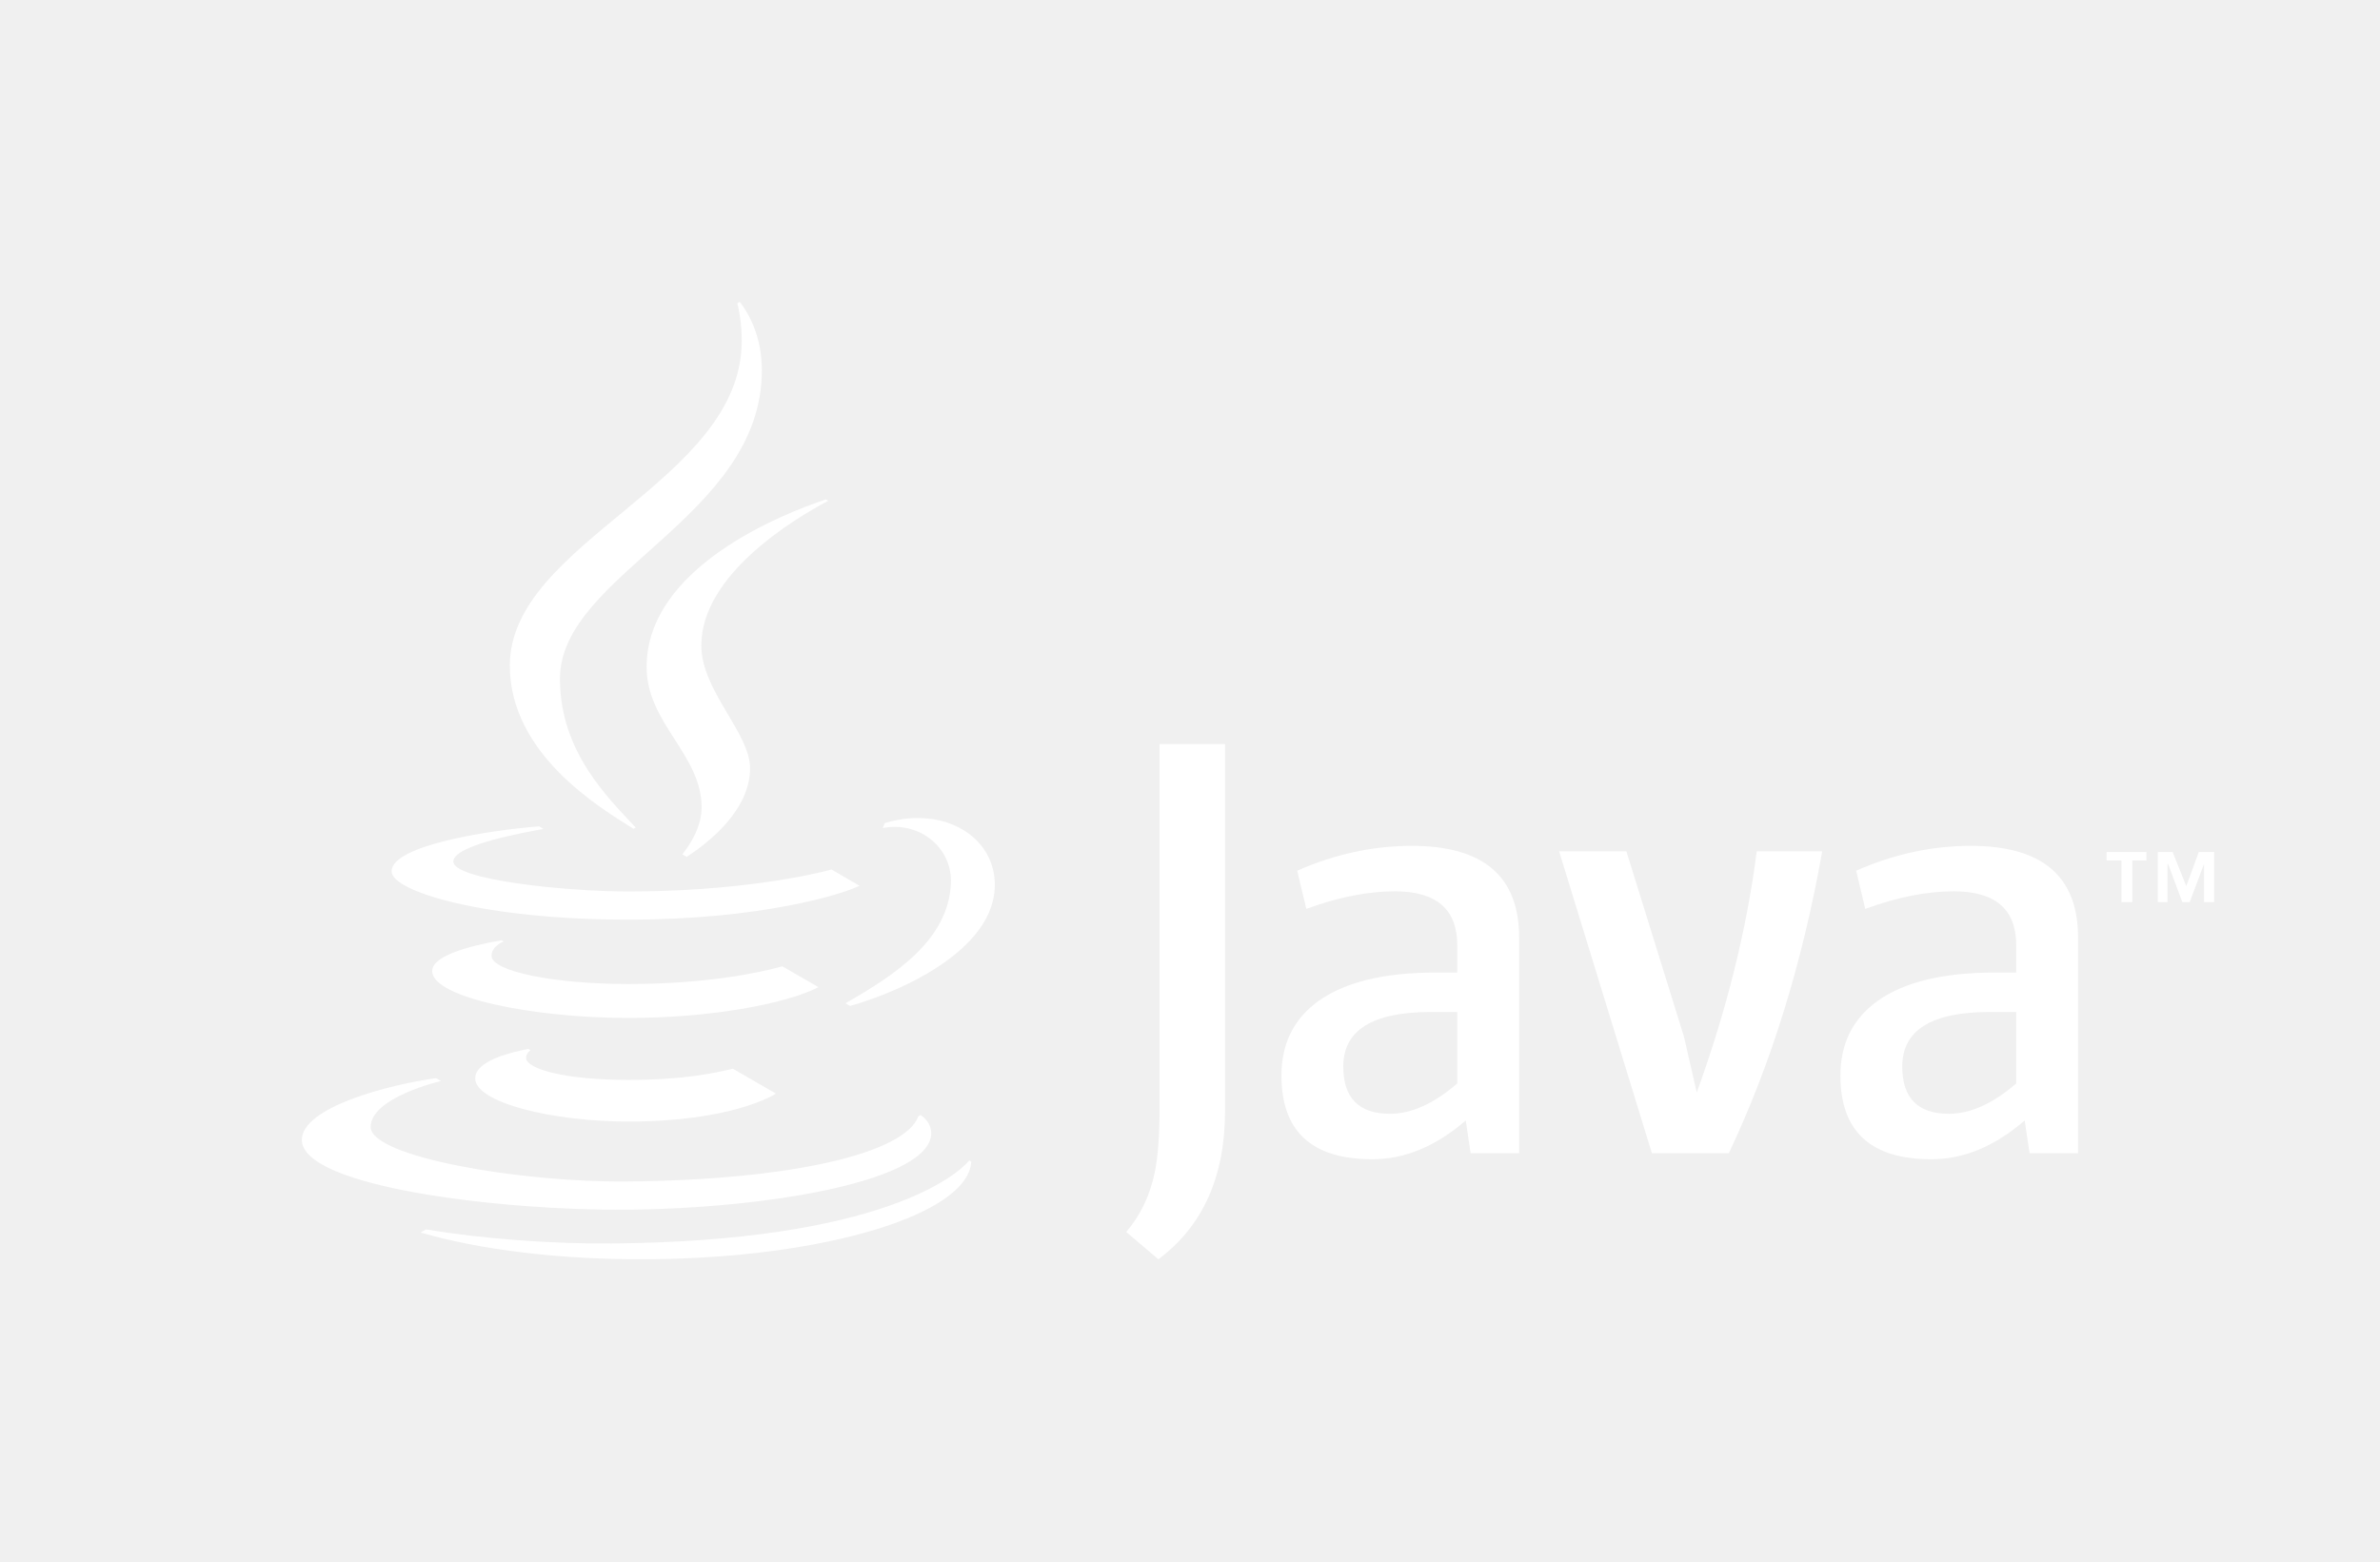
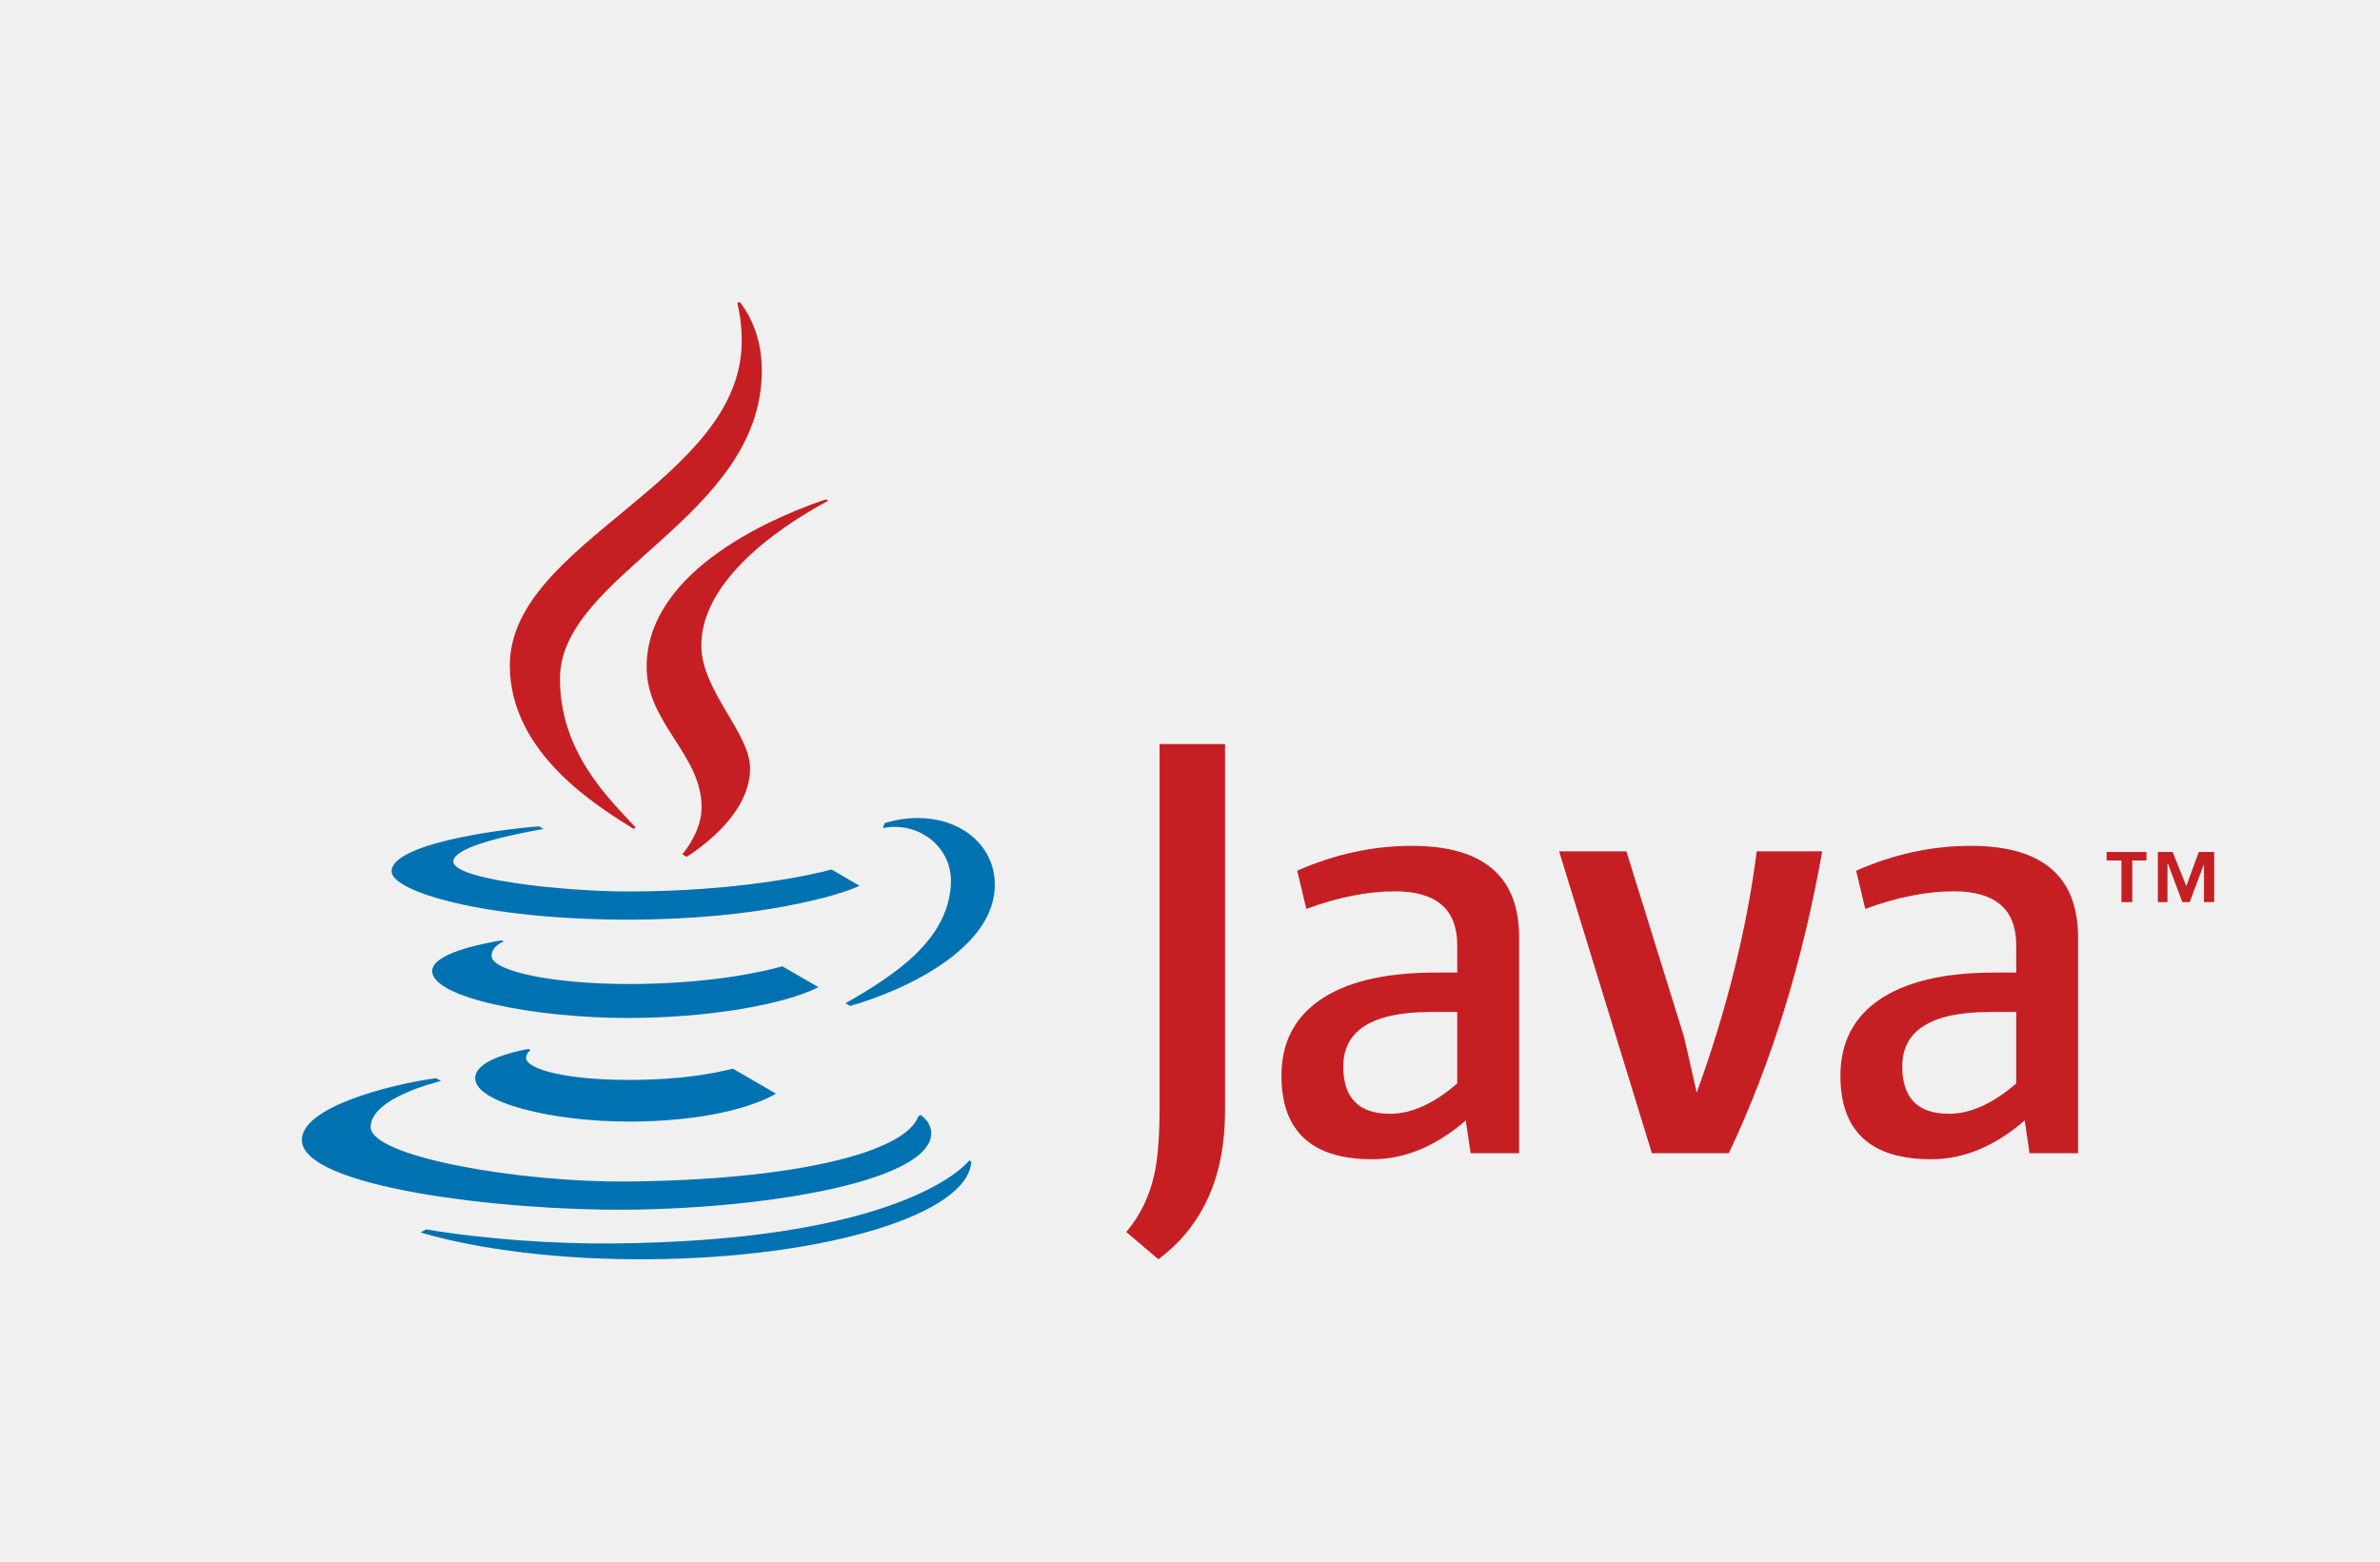
<svg xmlns="http://www.w3.org/2000/svg" height="109.88" width="167.493" xml:space="preserve">
-   <path style="fill:#fff;fill-opacity:1;fill-rule:evenodd;stroke:none" d="M1064.22 252.145v37.753h-13.77c-30.92 0-46.39-9.589-46.39-28.789 0-16.64 8.2-24.961 24.63-24.961 11.31 0 23.14 5.332 35.53 15.997zm32.63-36.797h-25.6l-2.56 17.285c-15.78-13.672-32.21-20.488-49.28-20.488-31.992 0-47.988 14.722-47.988 44.16 0 16.851 6.504 29.961 19.512 39.351 14.086 10.039 34.666 15.039 61.756 15.039h11.53v14.418c0 18.985-11 28.477-32.97 28.477-14.3 0-29.87-3.106-46.723-9.277l-4.785 20.156c19.824 8.75 39.998 13.125 60.468 13.125 37.76 0 56.64-16.114 56.64-48.321zM961.813 374.699c-10.45-58.883-26.875-111.988-49.278-159.351H871.91l-48.965 159.351h35.508l30.41-97.91 6.719-29.449c15.781 43.515 26.348 85.976 31.68 127.359zM769.176 252.145v37.753h-13.75c-30.938 0-46.406-9.589-46.406-28.789 0-16.64 8.222-24.961 24.648-24.961 11.309 0 23.145 5.332 35.508 15.997zm32.656-36.797h-25.605l-2.559 17.285c-15.801-13.672-32.227-20.488-49.277-20.488-32.012 0-48.008 14.722-48.008 44.16 0 16.851 6.504 29.961 19.512 39.351 14.082 10.039 34.668 15.039 61.777 15.039h11.504v14.418c0 18.985-10.977 28.477-32.949 28.477-14.297 0-29.864-3.106-46.719-9.277l-4.805 20.156c19.844 8.75 40 13.125 60.488 13.125 37.754 0 56.641-16.114 56.641-48.321zm-155.215 22.398c0-34.762-11.738-60.918-35.195-78.394l-16.961 14.39c7.461 8.75 12.48 19.203 15.035 31.371 1.711 8.321 2.563 19.825 2.563 34.547v191.688h34.558zm473.123 110.156h5.73v21.977h7.48v4.488h-21.02v-4.488h7.81zm43.58 0h5.39v26.465h-8.13l-6.6-18.047-7.21 18.047h-7.81v-26.465h5.1v20.137h.31l7.52-20.137h3.91l7.52 20.137v-20.137" transform="matrix(.13333 0 0 -.13333 0 109.88)" />
-   <path style="fill:#fff;fill-opacity:1;fill-rule:nonzero;stroke:none" d="M412.949 314c-12.554-3.555-40.832-9.352-81.269-9.352-39.684 0-72.11 6.793-72.211 14.793-.067 5.321 6.367 7.641 6.367 7.641l-1.145.664c-19.003-3.359-36.656-8.551-36.554-16.324.176-14.106 54.117-24.699 103.465-24.699 41.953 0 82.246 7.039 100.421 16.261zM278.84 270.391c-8.813-1.754-28.02-6.164-28.02-15.504 0-12.938 41.094-22.848 80.766-22.848 54.59 0 76.949 14.047 77.961 14.774l-22.699 13.132c-9.653-2.3-25.918-5.914-55.207-5.914-32.688 0-53.985 5.598-53.985 11.727 0 1.301.813 2.844 2.328 3.972zm223.074 87.054c-1.527-29.297-28.594-47.539-55.648-62.953l2.453-1.414c28.867 8.121 80.375 31.77 76.117 68.121-2.121 18.129-18.691 31.082-40.293 31.082-6.727 0-12.711-1.187-17.563-2.664l-.015-.047-1.024-2.578c19.321 3.781 36.977-10.328 35.973-29.547zM330.84 185.516c75.937.66 160.902 15.523 160.683 40.504-.039 4.527-2.988 7.628-5.55 9.503l-1.246-.714c-7.02-19.352-66.356-33.649-154.016-34.414-56.563-.493-134.914 13.058-135.051 28.718-.137 15.7 37.117 24.328 37.117 24.328l-2.632 1.504c-24.965-3.437-70.965-15.394-70.813-32.656.219-24.957 105.938-37.348 171.508-36.773zm-7.899-17.836c-30.183-.266-67.039 2.234-98.043 7.445l-2.871-1.652c30.883-9.055 73.879-14.524 121.125-14.114 92.786.813 168.012 23.821 169.5 51.512l-1.074.625c-6.219-7.59-46.351-42.574-188.637-43.816zM206.703 364.125c0 13.996 53.09 21.848 77.809 23.75l2.359-1.363c-9.496-1.727-47.594-8.446-47.594-17.211 0-9.543 58.434-15.797 92.352-15.797 57.609 0 96.769 8.719 107.301 11.594l14.734-8.575c-10.09-4.941-53.41-17.89-122.031-17.89-76.266 0-124.93 14.922-124.93 25.492" transform="matrix(.13333 0 0 -.13333 0 109.88)" />
-   <path style="fill:#fff;fill-opacity:1;fill-rule:nonzero;stroke:none" d="m437.172 559.75-1.277.73c-23.196-7.769-94.59-35.949-94.59-88.492 0-29.718 29.019-46.175 29.019-74.043 0-9.941-5.613-19.261-10.183-24.832l2.297-1.328c12.078 7.852 33.464 24.852 33.464 46.801 0 18.586-25.726 40.918-25.726 64.809 0 37.644 49.637 67.179 66.996 76.355zm-35.047 68.867c0-77.765-106.57-107.523-106.57-162.812 0-38.813 25.738-63.153 39.976-78.539l-1.156-.668c-17.977 11.246-65.277 39.507-65.277 86.191 0 65.539 122.406 96.856 122.406 171.301 0 9.16-1.356 16.18-2.305 19.969l1.239.714c3.878-4.875 11.687-17.062 11.687-36.156" transform="matrix(.13333 0 0 -.13333 0 109.88)" />
+   <path style="fill:#c51f24;fill-opacity:1;fill-rule:evenodd;stroke:none" d="M1064.22 252.145v37.753h-13.77c-30.92 0-46.39-9.589-46.39-28.789 0-16.64 8.2-24.961 24.63-24.961 11.31 0 23.14 5.332 35.53 15.997zm32.63-36.797h-25.6l-2.56 17.285c-15.78-13.672-32.21-20.488-49.28-20.488-31.992 0-47.988 14.722-47.988 44.16 0 16.851 6.504 29.961 19.512 39.351 14.086 10.039 34.666 15.039 61.756 15.039h11.53v14.418c0 18.985-11 28.477-32.97 28.477-14.3 0-29.87-3.106-46.723-9.277l-4.785 20.156c19.824 8.75 39.998 13.125 60.468 13.125 37.76 0 56.64-16.114 56.64-48.321zM961.813 374.699c-10.45-58.883-26.875-111.988-49.278-159.351H871.91l-48.965 159.351h35.508l30.41-97.91 6.719-29.449c15.781 43.515 26.348 85.976 31.68 127.359zM769.176 252.145v37.753h-13.75c-30.938 0-46.406-9.589-46.406-28.789 0-16.64 8.222-24.961 24.648-24.961 11.309 0 23.145 5.332 35.508 15.997zm32.656-36.797h-25.605l-2.559 17.285c-15.801-13.672-32.227-20.488-49.277-20.488-32.012 0-48.008 14.722-48.008 44.16 0 16.851 6.504 29.961 19.512 39.351 14.082 10.039 34.668 15.039 61.777 15.039h11.504v14.418c0 18.985-10.977 28.477-32.949 28.477-14.297 0-29.864-3.106-46.719-9.277l-4.805 20.156c19.844 8.75 40 13.125 60.488 13.125 37.754 0 56.641-16.114 56.641-48.321zm-155.215 22.398c0-34.762-11.738-60.918-35.195-78.394l-16.961 14.39c7.461 8.75 12.48 19.203 15.035 31.371 1.711 8.321 2.563 19.825 2.563 34.547v191.688h34.558zm473.123 110.156h5.73v21.977h7.48v4.488h-21.02v-4.488h7.81zm43.58 0h5.39v26.465h-8.13l-6.6-18.047-7.21 18.047h-7.81v-26.465h5.1v20.137h.31l7.52-20.137h3.91l7.52 20.137v-20.137" transform="matrix(.13333 0 0 -.13333 0 109.88)" />
+   <path style="fill:#0072b1;fill-opacity:1;fill-rule:nonzero;stroke:none" d="M412.949 314c-12.554-3.555-40.832-9.352-81.269-9.352-39.684 0-72.11 6.793-72.211 14.793-.067 5.321 6.367 7.641 6.367 7.641l-1.145.664c-19.003-3.359-36.656-8.551-36.554-16.324.176-14.106 54.117-24.699 103.465-24.699 41.953 0 82.246 7.039 100.421 16.261zM278.84 270.391c-8.813-1.754-28.02-6.164-28.02-15.504 0-12.938 41.094-22.848 80.766-22.848 54.59 0 76.949 14.047 77.961 14.774l-22.699 13.132c-9.653-2.3-25.918-5.914-55.207-5.914-32.688 0-53.985 5.598-53.985 11.727 0 1.301.813 2.844 2.328 3.972zm223.074 87.054c-1.527-29.297-28.594-47.539-55.648-62.953l2.453-1.414c28.867 8.121 80.375 31.77 76.117 68.121-2.121 18.129-18.691 31.082-40.293 31.082-6.727 0-12.711-1.187-17.563-2.664l-.015-.047-1.024-2.578c19.321 3.781 36.977-10.328 35.973-29.547zM330.84 185.516c75.937.66 160.902 15.523 160.683 40.504-.039 4.527-2.988 7.628-5.55 9.503l-1.246-.714c-7.02-19.352-66.356-33.649-154.016-34.414-56.563-.493-134.914 13.058-135.051 28.718-.137 15.7 37.117 24.328 37.117 24.328l-2.632 1.504c-24.965-3.437-70.965-15.394-70.813-32.656.219-24.957 105.938-37.348 171.508-36.773zm-7.899-17.836c-30.183-.266-67.039 2.234-98.043 7.445l-2.871-1.652c30.883-9.055 73.879-14.524 121.125-14.114 92.786.813 168.012 23.821 169.5 51.512l-1.074.625c-6.219-7.59-46.351-42.574-188.637-43.816zM206.703 364.125c0 13.996 53.09 21.848 77.809 23.75l2.359-1.363c-9.496-1.727-47.594-8.446-47.594-17.211 0-9.543 58.434-15.797 92.352-15.797 57.609 0 96.769 8.719 107.301 11.594l14.734-8.575c-10.09-4.941-53.41-17.89-122.031-17.89-76.266 0-124.93 14.922-124.93 25.492" transform="matrix(.13333 0 0 -.13333 0 109.88)" />
+   <path style="fill:#c51f24;fill-opacity:1;fill-rule:nonzero;stroke:none" d="m437.172 559.75-1.277.73c-23.196-7.769-94.59-35.949-94.59-88.492 0-29.718 29.019-46.175 29.019-74.043 0-9.941-5.613-19.261-10.183-24.832l2.297-1.328c12.078 7.852 33.464 24.852 33.464 46.801 0 18.586-25.726 40.918-25.726 64.809 0 37.644 49.637 67.179 66.996 76.355zm-35.047 68.867c0-77.765-106.57-107.523-106.57-162.812 0-38.813 25.738-63.153 39.976-78.539l-1.156-.668c-17.977 11.246-65.277 39.507-65.277 86.191 0 65.539 122.406 96.856 122.406 171.301 0 9.16-1.356 16.18-2.305 19.969l1.239.714c3.878-4.875 11.687-17.062 11.687-36.156" transform="matrix(.13333 0 0 -.13333 0 109.88)" />
</svg>
